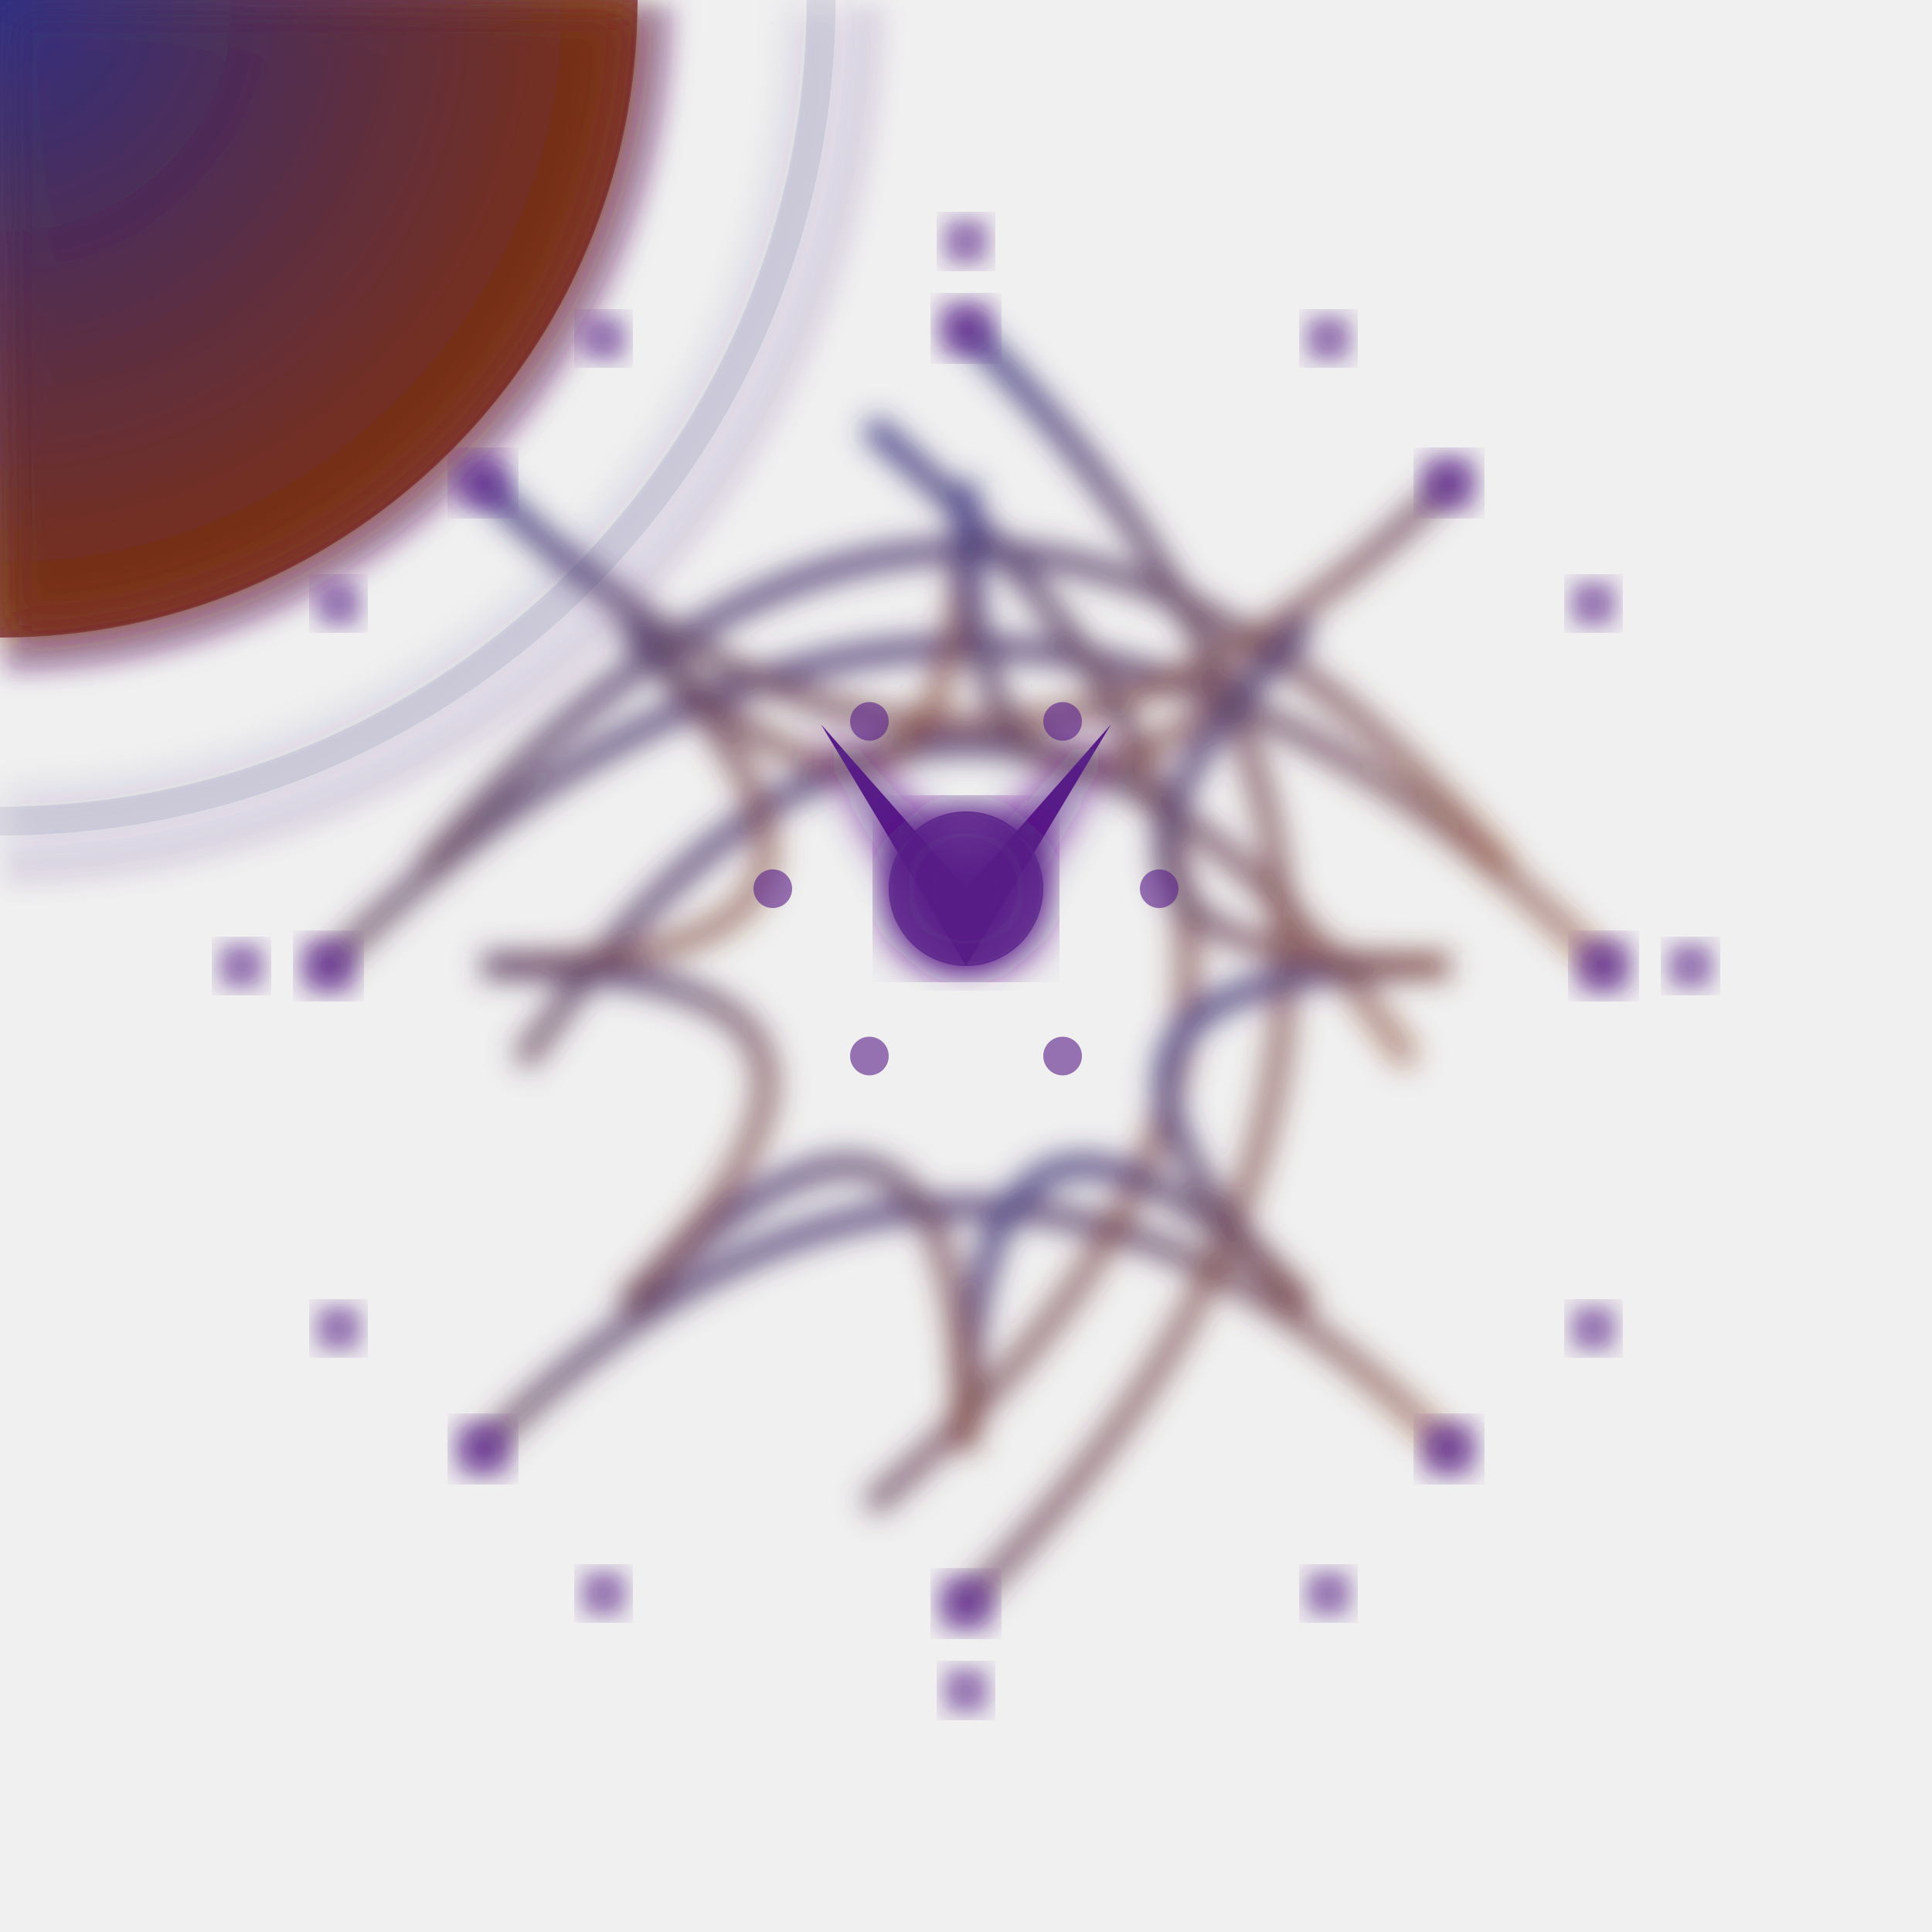
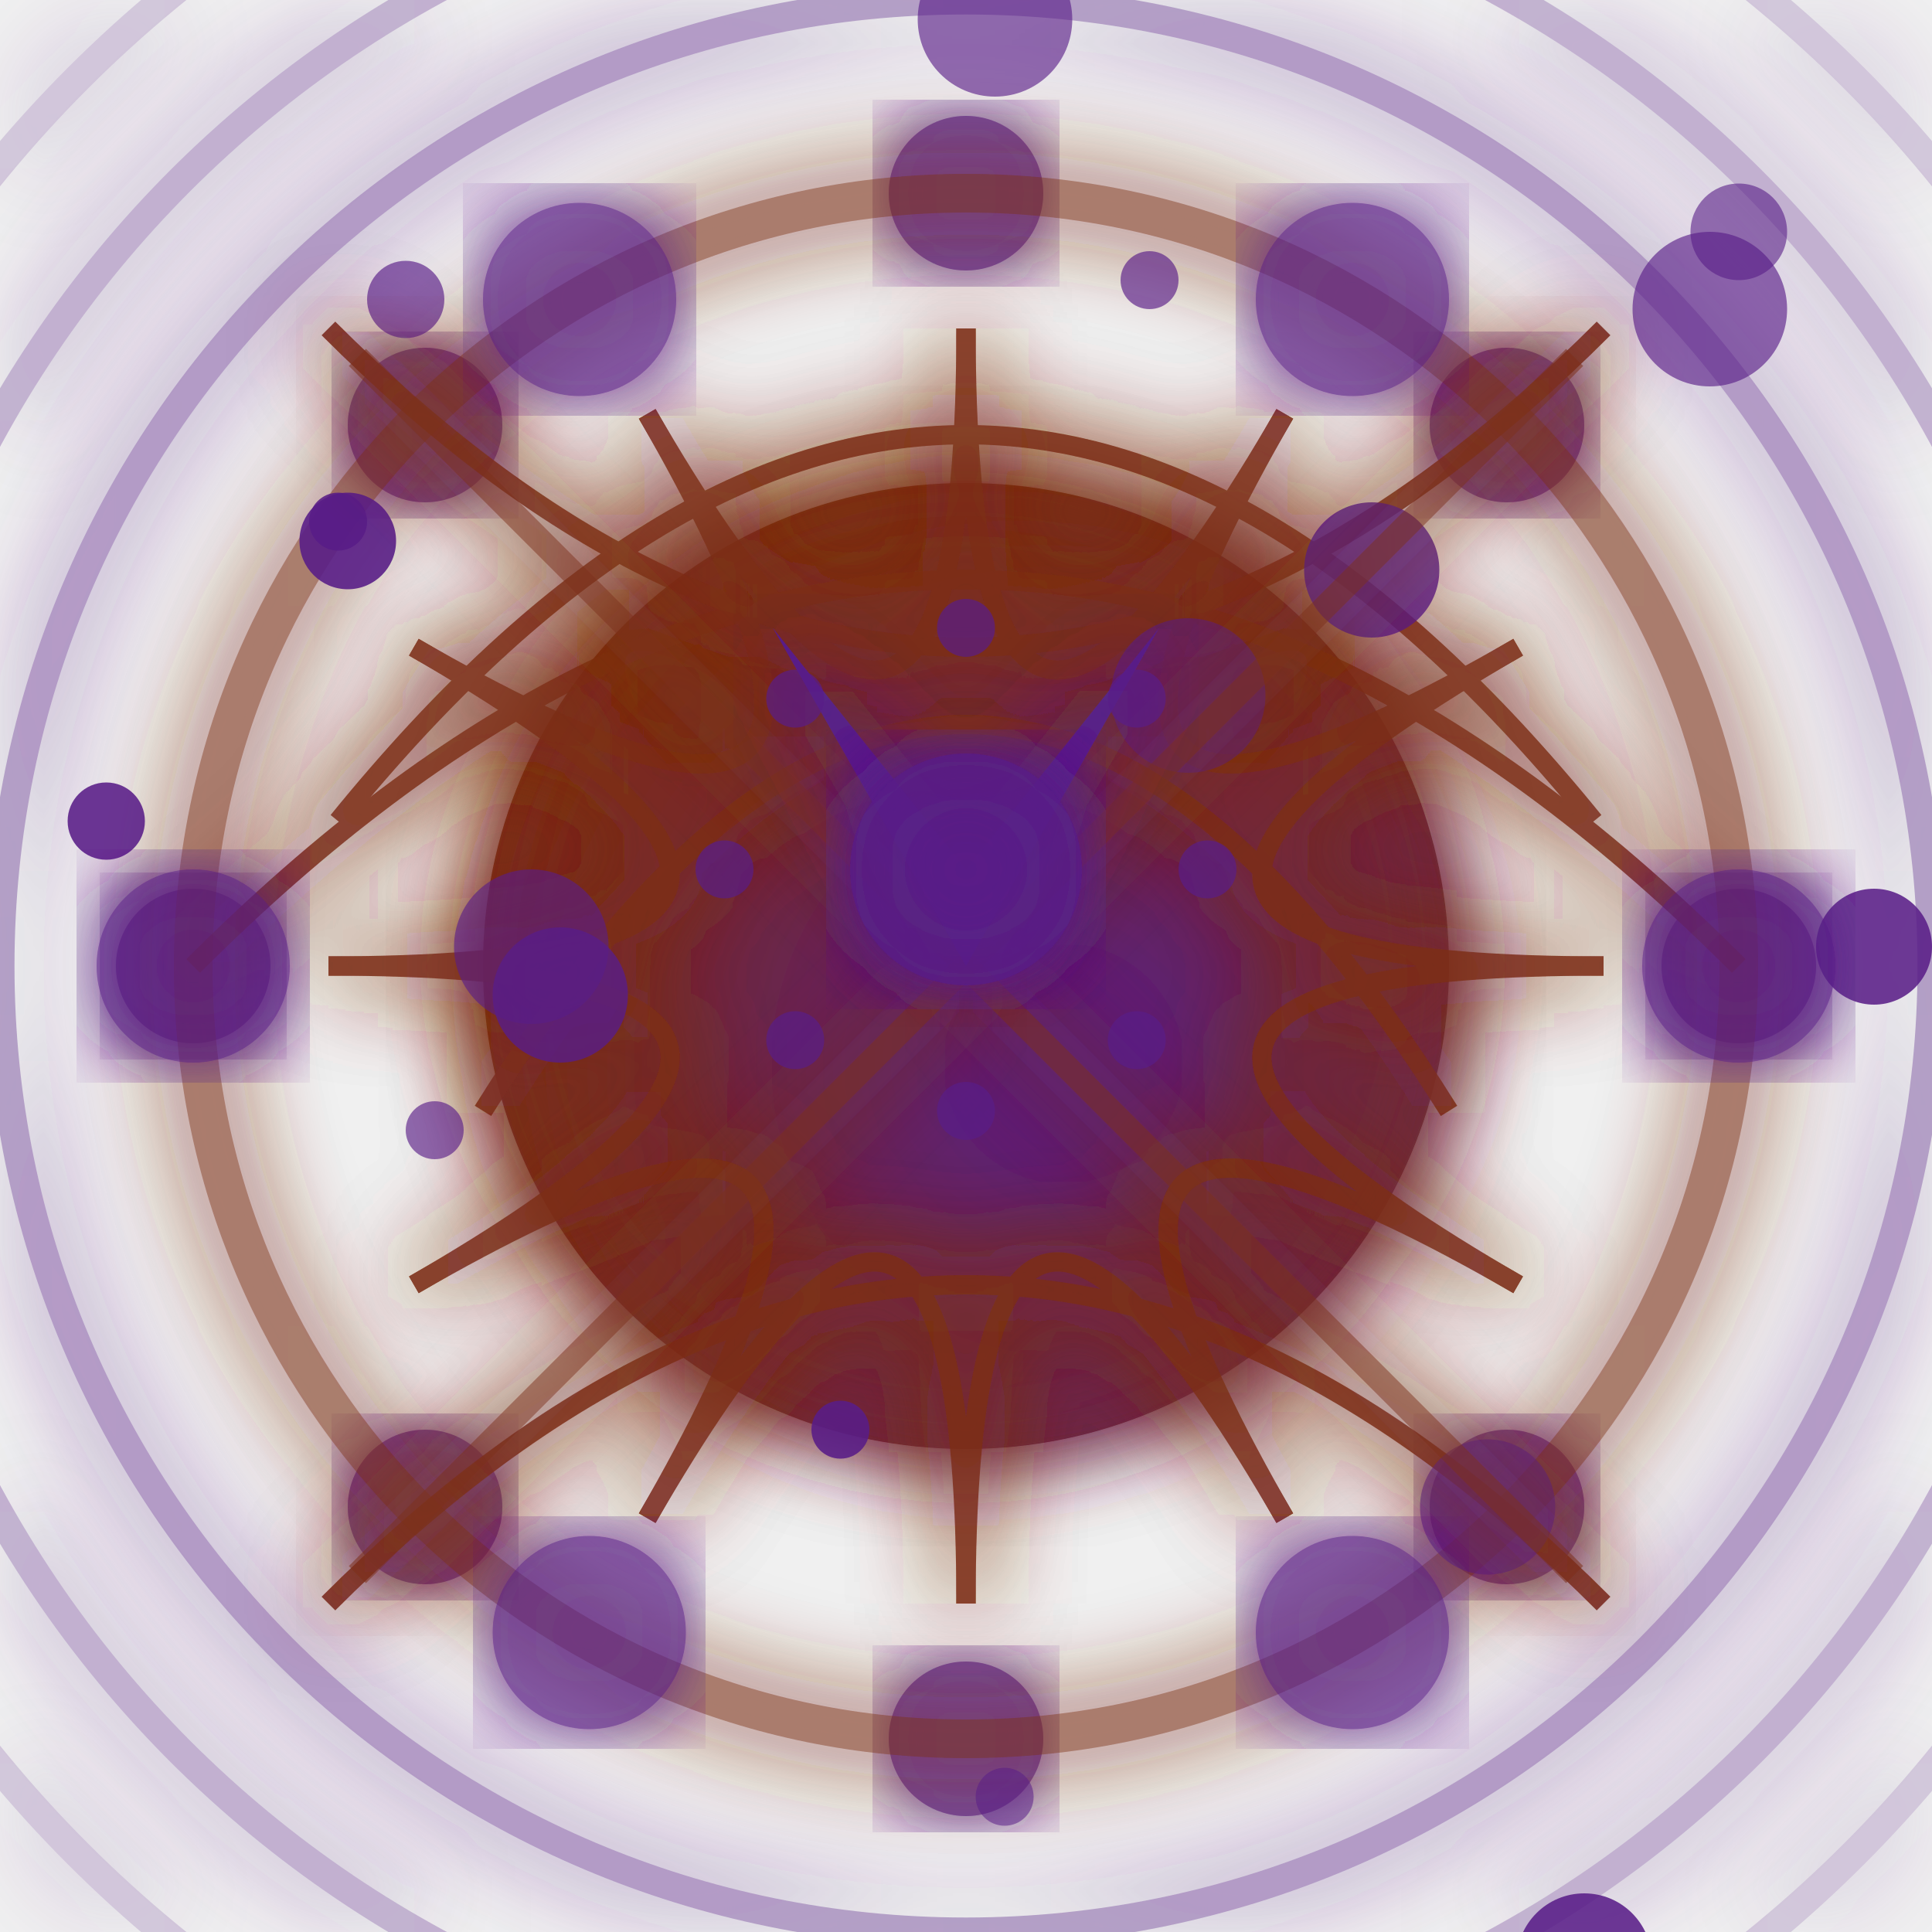
<svg xmlns="http://www.w3.org/2000/svg" baseProfile="full" height="200" version="1.1" viewBox="0 0 200 200" width="200">
  <defs>
-     <radialGradient cx="50%" cy="50%" id="advancedMoonGradient-mystery" r="50%">
+     <radialGradient cx="40%" cy="40%" id="ultimateCosmic-mystery" r="70%">
      <stop offset="0%" stop-color="#312e81" stop-opacity="1.0" />
-       <stop offset="100%" stop-color="#7c2d12" stop-opacity="0.8" />
+       <stop offset="1%" stop-color="#581c87" stop-opacity="0.98" />
+       <stop offset="3%" stop-color="#4c1d95" stop-opacity="0.95" />
+       <stop offset="5%" stop-color="#7c2d12" stop-opacity="0.92" />
+       <stop offset="8%" stop-color="#581c87" stop-opacity="0.88" />
+       <stop offset="12%" stop-color="#312e81" stop-opacity="0.85" />
+       <stop offset="15%" stop-color="#4c1d95" stop-opacity="0.8" />
+       <stop offset="18%" stop-color="#7c2d12" stop-opacity="0.75" />
+       <stop offset="22%" stop-color="#581c87" stop-opacity="0.7" />
+       <stop offset="25%" stop-color="#312e81" stop-opacity="0.65" />
+       <stop offset="28%" stop-color="#4c1d95" stop-opacity="0.6" />
+       <stop offset="32%" stop-color="#7c2d12" stop-opacity="0.55" />
+       <stop offset="35%" stop-color="#581c87" stop-opacity="0.5" />
+       <stop offset="38%" stop-color="#312e81" stop-opacity="0.45" />
+       <stop offset="42%" stop-color="#4c1d95" stop-opacity="0.4" />
+       <stop offset="45%" stop-color="#7c2d12" stop-opacity="0.35" />
+       <stop offset="48%" stop-color="#581c87" stop-opacity="0.3" />
+       <stop offset="52%" stop-color="#312e81" stop-opacity="0.25" />
+       <stop offset="55%" stop-color="#4c1d95" stop-opacity="0.2" />
+       <stop offset="58%" stop-color="#7c2d12" stop-opacity="0.15" />
+       <stop offset="62%" stop-color="#581c87" stop-opacity="0.1" />
+       <stop offset="65%" stop-color="#312e81" stop-opacity="0.05" />
+       <stop offset="68%" stop-color="#4c1d95" stop-opacity="0.0" />
+       <stop offset="72%" stop-color="#7c2d12" stop-opacity="0.0" />
+       <stop offset="75%" stop-color="#581c87" stop-opacity="0.0" />
+       <stop offset="78%" stop-color="#312e81" stop-opacity="0.0" />
+       <stop offset="82%" stop-color="#4c1d95" stop-opacity="0.0" />
+       <stop offset="85%" stop-color="#7c2d12" stop-opacity="0.0" />
+       <stop offset="88%" stop-color="#581c87" stop-opacity="0.0" />
+       <stop offset="92%" stop-color="#312e81" stop-opacity="0.0" />
+       <stop offset="95%" stop-color="#4c1d95" stop-opacity="0.0" />
+       <stop offset="100%" stop-color="#312e81" stop-opacity="0.0" />
    </radialGradient>
-     <radialGradient cx="50%" cy="50%" id="borderGradient-mystery" r="50%">
-       <stop offset="0%" stop-color="#581c87" stop-opacity="0.8" />
-       <stop offset="100%" stop-color="#312e81" stop-opacity="0.2" />
+     <radialGradient cx="60%" cy="60%" id="ultimateSecondaryCosmic-mystery" r="60%">
+       <stop offset="0%" stop-color="#581c87" />
+       <stop offset="100%" stop-color="#7c2d12" />
    </radialGradient>
-     <filter id="mainGlow-mystery">
-       <feGaussianBlur in="SourceGraphic" stdDeviation="2.4" />
+     <filter id="ultimateCosmicGlow-mystery">
+       <feGaussianBlur in="SourceGraphic" stdDeviation="4.8" />
      <feMerge>
        <feMergeNode in="SourceGraphic" />
        <feMergeNode />
        <feMergeNode />
      </feMerge>
    </filter>
-     <filter id="detailGlow-mystery">
-       <feGaussianBlur in="SourceGraphic" stdDeviation="1.5" />
+     <filter id="ultimateCosmicTurbulence-mystery">
+       <feTurbulence baseFrequency="0.01" numOctaves="3" seed="42" type="fractalNoise" />
+       <feDisplacementMap in="SourceGraphic" in2="cosmicTurbulence" scale="25" xChannelSelector="R" yChannelSelector="G" />
    </filter>
-     <filter id="turbulence-mystery">
-       <feTurbulence baseFrequency="0.02" numOctaves="3" seed="1" stitchTiles="stitch" type="fractalNoise" />
-       <feDisplacementMap in="SourceGraphic" in2="SourceGraphic" scale="8" />
-     </filter>
-     <mask id="depthMask-mystery">
-       <circle cx="0" cy="0" fill="white" r="45%" />
+     <filter id="ultimateCosmicDepth-mystery" />
+     <mask id="ultimateCosmicDepthMask-mystery">
+       <circle cx="100" cy="100" fill="white" r="86.0" />
    </mask>
-     <linearGradient id="neuralGradient-mystery" x1="0%" x2="100%" y1="0%" y2="100%">
-       <stop offset="0%" stop-color="#312e81" stop-opacity="1.0" />
-       <stop offset="100%" stop-color="#7c2d12" stop-opacity="0.6" />
-     </linearGradient>
+     <mask id="ultimateCosmicOrganicMask-mystery">
+       <path d="M 40 40 Q 100 20 160 40 Q 100 160 40 160 Z" fill="white" />
+     </mask>
+     <pattern height="66" id="ultimateCosmicSurfacePattern-mystery" patternUnits="userSpaceOnUse" width="66">
+       <circle cx="14" cy="3" fill="#312e81" opacity="0.236" r="7" />
+       <circle cx="17" cy="13" fill="#312e81" opacity="0.357" r="4" />
+       <circle cx="4" cy="3" fill="#312e81" opacity="0.227" r="4" />
+       <circle cx="64" cy="3" fill="#312e81" opacity="0.401" r="6" />
+       <circle cx="53" cy="28" fill="#312e81" opacity="0.356" r="10" />
+       <circle cx="0" cy="20" fill="#312e81" opacity="0.269" r="9" />
+       <circle cx="19" cy="27" fill="#312e81" opacity="0.186" r="8" />
+       <circle cx="48" cy="12" fill="#312e81" opacity="0.447" r="8" />
+       <circle cx="33" cy="5" fill="#312e81" opacity="0.338" r="10" />
+       <circle cx="48" cy="10" fill="#312e81" opacity="0.44" r="7" />
+       <circle cx="46" cy="24" fill="#312e81" opacity="0.166" r="4" />
+       <circle cx="29" cy="37" fill="#312e81" opacity="0.449" r="4" />
+     </pattern>
+     <pattern height="133.0" id="ultimateCosmicNeuralPattern-mystery" patternUnits="userSpaceOnUse" width="133.0">
+       <line opacity="0.8" stroke="#581c87" stroke-width="2" x1="25" x2="71" y1="97" y2="116" />
+       <line opacity="0.8" stroke="#581c87" stroke-width="2" x1="93" x2="94" y1="41" y2="90" />
+       <line opacity="0.8" stroke="#581c87" stroke-width="2" x1="53" x2="18" y1="68" y2="43" />
+       <line opacity="0.8" stroke="#581c87" stroke-width="2" x1="62" x2="118" y1="41" y2="97" />
+       <line opacity="0.8" stroke="#581c87" stroke-width="2" x1="69" x2="83" y1="56" y2="14" />
+       <line opacity="0.8" stroke="#581c87" stroke-width="2" x1="58" x2="80" y1="8" y2="102" />
+       <line opacity="0.8" stroke="#581c87" stroke-width="2" x1="68" x2="54" y1="16" y2="80" />
+       <line opacity="0.8" stroke="#581c87" stroke-width="2" x1="54" x2="101" y1="127" y2="117" />
+       <line opacity="0.8" stroke="#581c87" stroke-width="2" x1="36" x2="35" y1="67" y2="63" />
+       <line opacity="0.8" stroke="#581c87" stroke-width="2" x1="67" x2="102" y1="109" y2="92" />
+     </pattern>
  </defs>
-   <circle cx="0" cy="0" fill="none" filter="url(#mainGlow-mystery)" opacity="0.6" r="85" stroke="url(#borderGradient-mystery)" stroke-width="3">
-     <animate attributeName="opacity" dur="5.0s" repeatCount="indefinite" values="0.6;0.18;0.6" />
-   </circle>
-   <circle cx="0" cy="0" fill="none" filter="url(#detailGlow-mystery)" opacity="0.4" r="90" stroke="#581c87" stroke-width="1">
-     <animate attributeName="r" dur="3.75s" repeatCount="indefinite" values="90;100;90" />
-   </circle>
-   <circle cx="0" cy="0" fill="url(#advancedMoonGradient-mystery)" filter="url(#mainGlow-mystery)" r="66">
-     <animate attributeName="r" dur="3.125s" repeatCount="indefinite" values="66;71.28;66" />
-   </circle>
-   <circle cx="0" cy="0" fill="none" filter="url(#detailGlow-mystery)" opacity="0.6" r="68" stroke="#581c87" stroke-width="2" />
-   <g fill="none" filter="url(#detailGlow-mystery)" opacity="0.9" stroke="url(#neuralGradient-mystery)" stroke-width="2.5">
-     <path d="M34 100 Q100 34 166 100">
-       <animate attributeName="stroke-dashoffset" begin="0.0s" dur="6.25s" repeatCount="indefinite" values="0;-200;0" />
-       <animate attributeName="opacity" begin="0.0s" dur="5.0s" repeatCount="indefinite" values="0.9;0.4;0.9" />
-     </path>
-     <path d="M44 90 Q100 24 156 90">
-       <animate attributeName="stroke-dashoffset" begin="0.3s" dur="6.25s" repeatCount="indefinite" values="0;-200;0" />
-       <animate attributeName="opacity" begin="0.2s" dur="5.0s" repeatCount="indefinite" values="0.9;0.4;0.9" />
-     </path>
-     <path d="M54 110 Q100 44 146 110">
-       <animate attributeName="stroke-dashoffset" begin="0.6s" dur="6.25s" repeatCount="indefinite" values="0;-200;0" />
-       <animate attributeName="opacity" begin="0.4s" dur="5.0s" repeatCount="indefinite" values="0.9;0.4;0.9" />
-     </path>
-     <path d="M50 50 Q100 100 150 50">
-       <animate attributeName="stroke-dashoffset" begin="0.9s" dur="6.25s" repeatCount="indefinite" values="0;-200;0" />
-       <animate attributeName="opacity" begin="0.6s" dur="5.0s" repeatCount="indefinite" values="0.9;0.4;0.9" />
-     </path>
-     <path d="M50 150 Q100 100 150 150">
-       <animate attributeName="stroke-dashoffset" begin="1.2s" dur="6.25s" repeatCount="indefinite" values="0;-200;0" />
-       <animate attributeName="opacity" begin="0.8s" dur="5.0s" repeatCount="indefinite" values="0.9;0.4;0.9" />
-     </path>
-     <path d="M100 34 Q166 100 100 166">
-       <animate attributeName="stroke-dashoffset" begin="1.5s" dur="6.25s" repeatCount="indefinite" values="0;-200;0" />
-       <animate attributeName="opacity" begin="1.0s" dur="5.0s" repeatCount="indefinite" values="0.9;0.4;0.9" />
-     </path>
-     <path d="M90 44 Q156 100 90 156">
-       <animate attributeName="stroke-dashoffset" begin="1.8s" dur="6.25s" repeatCount="indefinite" values="0;-200;0" />
-       <animate attributeName="opacity" begin="1.2s" dur="5.0s" repeatCount="indefinite" values="0.9;0.4;0.9" />
-     </path>
-     <path d="M150.0 100.0 Q100 100 135.355 135.355">
-       <animate attributeName="stroke-dashoffset" begin="2.1s" dur="6.25s" repeatCount="indefinite" values="0;-200;0" />
-       <animate attributeName="opacity" begin="1.4s" dur="5.0s" repeatCount="indefinite" values="0.9;0.4;0.9" />
-     </path>
-     <path d="M135.355 135.355 Q100 100 100.0 150.0">
-       <animate attributeName="stroke-dashoffset" begin="2.4s" dur="6.25s" repeatCount="indefinite" values="0;-200;0" />
-       <animate attributeName="opacity" begin="1.6s" dur="5.0s" repeatCount="indefinite" values="0.9;0.4;0.9" />
-     </path>
-     <path d="M100.0 150.0 Q100 100 64.645 135.355">
-       <animate attributeName="stroke-dashoffset" begin="2.7s" dur="6.25s" repeatCount="indefinite" values="0;-200;0" />
-       <animate attributeName="opacity" begin="1.8s" dur="5.0s" repeatCount="indefinite" values="0.9;0.4;0.9" />
-     </path>
-     <path d="M64.645 135.355 Q100 100 50.0 100.0">
-       <animate attributeName="stroke-dashoffset" begin="3.0s" dur="6.25s" repeatCount="indefinite" values="0;-200;0" />
-       <animate attributeName="opacity" begin="2.0s" dur="5.0s" repeatCount="indefinite" values="0.9;0.4;0.9" />
-     </path>
-     <path d="M50.0 100.0 Q100 100 64.645 64.645">
-       <animate attributeName="stroke-dashoffset" begin="3.3s" dur="6.25s" repeatCount="indefinite" values="0;-200;0" />
-       <animate attributeName="opacity" begin="2.2s" dur="5.0s" repeatCount="indefinite" values="0.9;0.4;0.9" />
-     </path>
-     <path d="M64.645 64.645 Q100 100 100 50.0">
-       <animate attributeName="stroke-dashoffset" begin="3.6s" dur="6.25s" repeatCount="indefinite" values="0;-200;0" />
-       <animate attributeName="opacity" begin="2.4s" dur="5.0s" repeatCount="indefinite" values="0.9;0.4;0.9" />
-     </path>
-     <path d="M100 50.0 Q100 100 135.355 64.645">
-       <animate attributeName="stroke-dashoffset" begin="3.9s" dur="6.25s" repeatCount="indefinite" values="0;-200;0" />
-       <animate attributeName="opacity" begin="2.6s" dur="5.0s" repeatCount="indefinite" values="0.9;0.4;0.9" />
-     </path>
-     <path d="M135.355 64.645 Q100 100 150.0 100">
-       <animate attributeName="stroke-dashoffset" begin="4.2s" dur="6.25s" repeatCount="indefinite" values="0;-200;0" />
-       <animate attributeName="opacity" begin="2.8s" dur="5.0s" repeatCount="indefinite" values="0.9;0.4;0.9" />
+   <circle cx="100" cy="100" fill="url(#ultimateCosmic-mystery)" filter="url(#ultimateCosmicDepth-mystery)" r="90.0" />
+   <circle cx="180" cy="100" fill="#581c87" filter="url(#ultimateCosmicGlow-mystery)" opacity="0.8" r="8" />
+   <circle cx="156" cy="156" fill="#581c87" filter="url(#ultimateCosmicGlow-mystery)" opacity="0.8" r="8" />
+   <circle cx="100" cy="180" fill="#581c87" filter="url(#ultimateCosmicGlow-mystery)" opacity="0.8" r="8" />
+   <circle cx="44" cy="156" fill="#581c87" filter="url(#ultimateCosmicGlow-mystery)" opacity="0.8" r="8" />
+   <circle cx="20" cy="100" fill="#581c87" filter="url(#ultimateCosmicGlow-mystery)" opacity="0.8" r="8" />
+   <circle cx="44" cy="44" fill="#581c87" filter="url(#ultimateCosmicGlow-mystery)" opacity="0.8" r="8" />
+   <circle cx="100" cy="20" fill="#581c87" filter="url(#ultimateCosmicGlow-mystery)" opacity="0.8" r="8" />
+   <circle cx="156" cy="44" fill="#581c87" filter="url(#ultimateCosmicGlow-mystery)" opacity="0.8" r="8" />
+   <circle cx="100" cy="100" fill="url(#ultimateSecondaryCosmic-mystery)" filter="url(#ultimateCosmicGlow-mystery)" r="50">
+     <animate attributeName="r" dur="3.75s" repeatCount="indefinite" values="50;55;50" />
+   </circle>
+   <g fill="none" filter="url(#ultimateCosmicGlow-mystery)" opacity="0.9" stroke="#7c2d12" stroke-width="2">
+     <path d="M20.0 100 Q100 20.0 180.0 100">
+       <animate attributeName="stroke-dashoffset" begin="0.0s" dur="7.5s" repeatCount="indefinite" values="0;-300;0" />
+     </path>
+     <path d="M35.0 85 Q100 5.0 165.0 85">
+       <animate attributeName="stroke-dashoffset" begin="0.4s" dur="7.5s" repeatCount="indefinite" values="0;-300;0" />
+     </path>
+     <path d="M50.0 115 Q100 35.0 150.0 115">
+       <animate attributeName="stroke-dashoffset" begin="0.8s" dur="7.5s" repeatCount="indefinite" values="0;-300;0" />
+     </path>
+     <path d="M34 34 Q100 100 166 34">
+       <animate attributeName="stroke-dashoffset" begin="1.2s" dur="7.5s" repeatCount="indefinite" values="0;-300;0" />
+     </path>
+     <path d="M34 166 Q100 100 166 166">
+       <animate attributeName="stroke-dashoffset" begin="1.6s" dur="7.5s" repeatCount="indefinite" values="0;-300;0" />
+     </path>
+     <path d="M166.0 100.0 Q100 100 157.158 133.0">
+       <animate attributeName="stroke-dashoffset" begin="2.0s" dur="7.5s" repeatCount="indefinite" values="0;-300;0" />
+     </path>
+     <path d="M157.158 133.0 Q100 100 133.0 157.158">
+       <animate attributeName="stroke-dashoffset" begin="2.4s" dur="7.5s" repeatCount="indefinite" values="0;-300;0" />
+     </path>
+     <path d="M133.0 157.158 Q100 100 100.0 166.0">
+       <animate attributeName="stroke-dashoffset" begin="2.8s" dur="7.5s" repeatCount="indefinite" values="0;-300;0" />
+     </path>
+     <path d="M100.0 166.0 Q100 100 67 157.158">
+       <animate attributeName="stroke-dashoffset" begin="3.2s" dur="7.5s" repeatCount="indefinite" values="0;-300;0" />
+     </path>
+     <path d="M67 157.158 Q100 100 42.842 133">
+       <animate attributeName="stroke-dashoffset" begin="3.6s" dur="7.5s" repeatCount="indefinite" values="0;-300;0" />
+     </path>
+     <path d="M42.842 133.0 Q100 100 34.0 100">
+       <animate attributeName="stroke-dashoffset" begin="4.0s" dur="7.5s" repeatCount="indefinite" values="0;-300;0" />
+     </path>
+     <path d="M34.0 100 Q100 100 42.842 67">
+       <animate attributeName="stroke-dashoffset" begin="4.4s" dur="7.5s" repeatCount="indefinite" values="0;-300;0" />
+     </path>
+     <path d="M42.842 67.0 Q100 100 67 42.842">
+       <animate attributeName="stroke-dashoffset" begin="4.8s" dur="7.5s" repeatCount="indefinite" values="0;-300;0" />
+     </path>
+     <path d="M67 42.842 Q100 100 100 34.0">
+       <animate attributeName="stroke-dashoffset" begin="5.2s" dur="7.5s" repeatCount="indefinite" values="0;-300;0" />
+     </path>
+     <path d="M100 34.0 Q100 100 133.0 42.842">
+       <animate attributeName="stroke-dashoffset" begin="5.6s" dur="7.5s" repeatCount="indefinite" values="0;-300;0" />
+     </path>
+     <path d="M133.0 42.842 Q100 100 157.158 67">
+       <animate attributeName="stroke-dashoffset" begin="6.0s" dur="7.5s" repeatCount="indefinite" values="0;-300;0" />
+     </path>
+     <path d="M157.158 67 Q100 100 166.0 100">
+       <animate attributeName="stroke-dashoffset" begin="6.4s" dur="7.5s" repeatCount="indefinite" values="0;-300;0" />
    </path>
  </g>
-   <circle cx="34" cy="100" fill="#581c87" filter="url(#detailGlow-mystery)" opacity="0.8" r="3">
-     <animate attributeName="opacity" begin="0.0s" dur="2.5s" repeatCount="indefinite" values="0.8;1.0;0.8" />
-   </circle>
-   <circle cx="166" cy="100" fill="#581c87" filter="url(#detailGlow-mystery)" opacity="0.8" r="3">
-     <animate attributeName="opacity" begin="0.2s" dur="2.5s" repeatCount="indefinite" values="0.8;1.0;0.8" />
-   </circle>
-   <circle cx="100" cy="34" fill="#581c87" filter="url(#detailGlow-mystery)" opacity="0.8" r="3">
-     <animate attributeName="opacity" begin="0.4s" dur="2.5s" repeatCount="indefinite" values="0.8;1.0;0.8" />
-   </circle>
-   <circle cx="100" cy="166" fill="#581c87" filter="url(#detailGlow-mystery)" opacity="0.8" r="3">
-     <animate attributeName="opacity" begin="0.6s" dur="2.5s" repeatCount="indefinite" values="0.8;1.0;0.8" />
-   </circle>
-   <circle cx="50" cy="50" fill="#581c87" filter="url(#detailGlow-mystery)" opacity="0.8" r="3">
-     <animate attributeName="opacity" begin="0.8s" dur="2.5s" repeatCount="indefinite" values="0.8;1.0;0.8" />
-   </circle>
-   <circle cx="150" cy="50" fill="#581c87" filter="url(#detailGlow-mystery)" opacity="0.8" r="3">
-     <animate attributeName="opacity" begin="1.0s" dur="2.5s" repeatCount="indefinite" values="0.8;1.0;0.8" />
-   </circle>
-   <circle cx="50" cy="150" fill="#581c87" filter="url(#detailGlow-mystery)" opacity="0.8" r="3">
-     <animate attributeName="opacity" begin="1.2s" dur="2.5s" repeatCount="indefinite" values="0.8;1.0;0.8" />
-   </circle>
-   <circle cx="150" cy="150" fill="#581c87" filter="url(#detailGlow-mystery)" opacity="0.8" r="3">
-     <animate attributeName="opacity" begin="1.4s" dur="2.5s" repeatCount="indefinite" values="0.8;1.0;0.8" />
-   </circle>
+   <circle cx="100" cy="100" fill="none" filter="url(#ultimateCosmicGlow-mystery)" opacity="0.4" r="100" stroke="#581c87" stroke-width="3" />
+   <circle cx="100" cy="100" fill="none" filter="url(#ultimateCosmicGlow-mystery)" opacity="0.3" r="115" stroke="#581c87" stroke-width="3" />
+   <circle cx="100" cy="100" fill="none" filter="url(#ultimateCosmicGlow-mystery)" opacity="0.2" r="130" stroke="#581c87" stroke-width="3" />
+   <circle cx="100" cy="100" fill="none" filter="url(#ultimateCosmicGlow-mystery)" opacity="0.1" r="145" stroke="#581c87" stroke-width="3" />
+   <circle cx="100" cy="100" fill="none" filter="url(#ultimateCosmicGlow-mystery)" opacity="0.6" r="80.0" stroke="#7c2d12" stroke-width="4">
+     <animate attributeName="r" dur="5.0s" repeatCount="indefinite" values="80.0;96.0;80.0" />
+   </circle>
+   <circle cx="124" cy="223" fill="#581c87" opacity="0.697" r="7">
+     <animate attributeName="opacity" begin="0.0s" dur="3.125s" repeatCount="indefinite" values="0.5;1.0;0.5" />
+   </circle>
+   <circle cx="104" cy="-13" fill="#581c87" opacity="0.751" r="4">
+     <animate attributeName="opacity" begin="0.1s" dur="3.125s" repeatCount="indefinite" values="0.5;1.0;0.5" />
+   </circle>
+   <circle cx="119" cy="29" fill="#581c87" opacity="0.654" r="3">
+     <animate attributeName="opacity" begin="0.2s" dur="3.125s" repeatCount="indefinite" values="0.5;1.0;0.5" />
+   </circle>
+   <circle cx="36" cy="56" fill="#581c87" opacity="0.888" r="5">
+     <animate attributeName="opacity" begin="0.3s" dur="3.125s" repeatCount="indefinite" values="0.5;1.0;0.5" />
+   </circle>
+   <circle cx="123" cy="72" fill="#581c87" opacity="0.546" r="8">
+     <animate attributeName="opacity" begin="0.4s" dur="3.125s" repeatCount="indefinite" values="0.5;1.0;0.5" />
+   </circle>
+   <circle cx="177" cy="32" fill="#581c87" opacity="0.636" r="8">
+     <animate attributeName="opacity" begin="0.5s" dur="3.125s" repeatCount="indefinite" values="0.5;1.0;0.5" />
+   </circle>
+   <circle cx="87" cy="148" fill="#581c87" opacity="0.882" r="3">
+     <animate attributeName="opacity" begin="0.6s" dur="3.125s" repeatCount="indefinite" values="0.5;1.0;0.5" />
+   </circle>
+   <circle cx="142" cy="59" fill="#581c87" opacity="0.805" r="7">
+     <animate attributeName="opacity" begin="0.7s" dur="3.125s" repeatCount="indefinite" values="0.5;1.0;0.5" />
+   </circle>
+   <circle cx="55" cy="98" fill="#581c87" opacity="0.619" r="8">
+     <animate attributeName="opacity" begin="0.8s" dur="3.125s" repeatCount="indefinite" values="0.5;1.0;0.5" />
+   </circle>
+   <circle cx="42" cy="31" fill="#581c87" opacity="0.65" r="4">
+     <animate attributeName="opacity" begin="0.9s" dur="3.125s" repeatCount="indefinite" values="0.5;1.0;0.5" />
+   </circle>
+   <circle cx="164" cy="203" fill="#581c87" opacity="0.867" r="7">
+     <animate attributeName="opacity" begin="1.0s" dur="3.125s" repeatCount="indefinite" values="0.5;1.0;0.5" />
+   </circle>
+   <circle cx="35" cy="54" fill="#581c87" opacity="0.872" r="3">
+     <animate attributeName="opacity" begin="1.1s" dur="3.125s" repeatCount="indefinite" values="0.5;1.0;0.5" />
+   </circle>
+   <circle cx="180" cy="24" fill="#581c87" opacity="0.596" r="5">
+     <animate attributeName="opacity" begin="1.2s" dur="3.125s" repeatCount="indefinite" values="0.5;1.0;0.5" />
+   </circle>
+   <circle cx="104" cy="186" fill="#581c87" opacity="0.534" r="3">
+     <animate attributeName="opacity" begin="1.3s" dur="3.125s" repeatCount="indefinite" values="0.5;1.0;0.5" />
+   </circle>
+   <circle cx="58" cy="103" fill="#581c87" opacity="0.806" r="7">
+     <animate attributeName="opacity" begin="1.4s" dur="3.125s" repeatCount="indefinite" values="0.5;1.0;0.5" />
+   </circle>
+   <circle cx="154" cy="156" fill="#581c87" opacity="0.566" r="7">
+     <animate attributeName="opacity" begin="1.5s" dur="3.125s" repeatCount="indefinite" values="0.5;1.0;0.5" />
+   </circle>
+   <circle cx="11" cy="85" fill="#581c87" opacity="0.872" r="4">
+     <animate attributeName="opacity" begin="1.6s" dur="3.125s" repeatCount="indefinite" values="0.5;1.0;0.5" />
+   </circle>
+   <circle cx="103" cy="2" fill="#581c87" opacity="0.625" r="8">
+     <animate attributeName="opacity" begin="1.7s" dur="3.125s" repeatCount="indefinite" values="0.5;1.0;0.5" />
+   </circle>
+   <circle cx="194" cy="98" fill="#581c87" opacity="0.86" r="6">
+     <animate attributeName="opacity" begin="1.8s" dur="3.125s" repeatCount="indefinite" values="0.5;1.0;0.5" />
+   </circle>
+   <circle cx="45" cy="117" fill="#581c87" opacity="0.635" r="3">
+     <animate attributeName="opacity" begin="1.9s" dur="3.125s" repeatCount="indefinite" values="0.5;1.0;0.5" />
+   </circle>
+   <circle cx="180" cy="100" fill="#581c87" filter="url(#ultimateCosmicGlow-mystery)" opacity="0.7" r="10">
+     <animate attributeName="r" begin="0.0s" dur="3.75s" repeatCount="indefinite" values="10;15;10" />
+   </circle>
+   <circle cx="140" cy="169" fill="#581c87" filter="url(#ultimateCosmicGlow-mystery)" opacity="0.7" r="10">
+     <animate attributeName="r" begin="0.2s" dur="3.75s" repeatCount="indefinite" values="10;15;10" />
+   </circle>
+   <circle cx="61" cy="169" fill="#581c87" filter="url(#ultimateCosmicGlow-mystery)" opacity="0.7" r="10">
+     <animate attributeName="r" begin="0.4s" dur="3.75s" repeatCount="indefinite" values="10;15;10" />
+   </circle>
+   <circle cx="20" cy="100" fill="#581c87" filter="url(#ultimateCosmicGlow-mystery)" opacity="0.7" r="10">
+     <animate attributeName="r" begin="0.6s" dur="3.75s" repeatCount="indefinite" values="10;15;10" />
+   </circle>
+   <circle cx="60" cy="31" fill="#581c87" filter="url(#ultimateCosmicGlow-mystery)" opacity="0.7" r="10">
+     <animate attributeName="r" begin="0.8s" dur="3.75s" repeatCount="indefinite" values="10;15;10" />
+   </circle>
+   <circle cx="140" cy="31" fill="#581c87" filter="url(#ultimateCosmicGlow-mystery)" opacity="0.7" r="10">
+     <animate attributeName="r" begin="1.0s" dur="3.75s" repeatCount="indefinite" values="10;15;10" />
+   </circle>
+   <line filter="url(#ultimateCosmicGlow-mystery)" opacity="0.6" stroke="#7c2d12" stroke-width="2.5" x1="100" x2="190" y1="100" y2="100">
+     <animate attributeName="opacity" begin="0.0s" dur="5.0s" repeatCount="indefinite" values="0.6;1.0;0.6" />
+   </line>
+   <line filter="url(#ultimateCosmicGlow-mystery)" opacity="0.6" stroke="#7c2d12" stroke-width="2.5" x1="100" x2="163" y1="100" y2="163">
+     <animate attributeName="opacity" begin="0.15s" dur="5.0s" repeatCount="indefinite" values="0.6;1.0;0.6" />
+   </line>
+   <line filter="url(#ultimateCosmicGlow-mystery)" opacity="0.6" stroke="#7c2d12" stroke-width="2.5" x1="100" x2="100" y1="100" y2="190">
+     <animate attributeName="opacity" begin="0.3s" dur="5.0s" repeatCount="indefinite" values="0.6;1.0;0.6" />
+   </line>
+   <line filter="url(#ultimateCosmicGlow-mystery)" opacity="0.6" stroke="#7c2d12" stroke-width="2.5" x1="100" x2="37" y1="100" y2="163">
+     <animate attributeName="opacity" begin="0.45s" dur="5.0s" repeatCount="indefinite" values="0.6;1.0;0.6" />
+   </line>
+   <line filter="url(#ultimateCosmicGlow-mystery)" opacity="0.6" stroke="#7c2d12" stroke-width="2.5" x1="100" x2="10" y1="100" y2="100">
+     <animate attributeName="opacity" begin="0.6s" dur="5.0s" repeatCount="indefinite" values="0.6;1.0;0.6" />
+   </line>
+   <line filter="url(#ultimateCosmicGlow-mystery)" opacity="0.6" stroke="#7c2d12" stroke-width="2.5" x1="100" x2="37" y1="100" y2="37">
+     <animate attributeName="opacity" begin="0.75s" dur="5.0s" repeatCount="indefinite" values="0.6;1.0;0.6" />
+   </line>
+   <line filter="url(#ultimateCosmicGlow-mystery)" opacity="0.6" stroke="#7c2d12" stroke-width="2.5" x1="100" x2="100" y1="100" y2="10">
+     <animate attributeName="opacity" begin="0.9s" dur="5.0s" repeatCount="indefinite" values="0.6;1.0;0.6" />
+   </line>
+   <line filter="url(#ultimateCosmicGlow-mystery)" opacity="0.6" stroke="#7c2d12" stroke-width="2.5" x1="100" x2="163" y1="100" y2="37">
+     <animate attributeName="opacity" begin="1.05s" dur="5.0s" repeatCount="indefinite" values="0.6;1.0;0.6" />
+   </line>
  <g>
-     <path d="M85 75 L100 92 L115 75 L100 100 Z" fill="#581c87" filter="url(#mainGlow-mystery)">
-       <animate attributeName="opacity" dur="2.5s" repeatCount="indefinite" values="0.9;1.0;0.9" />
-     </path>
-     <circle cx="100" cy="92" fill="#581c87" filter="url(#mainGlow-mystery)" opacity="0.9" r="8">
-       <animate attributeName="r" dur="3.125s" repeatCount="indefinite" values="8;12;8" />
+     <path d="M80 65 L100 90 L120 65 L100 100 Z" fill="#581c87" filter="url(#ultimateCosmicGlow-mystery)">
+       <animate attributeName="opacity" dur="3.125s" repeatCount="indefinite" values="0.8;1.0;0.8" />
+     </path>
+     <circle cx="100" cy="90" fill="#581c87" filter="url(#ultimateCosmicGlow-mystery)" opacity="0.9" r="12">
+       <animate attributeName="r" dur="3.75s" repeatCount="indefinite" values="12;18;12" />
    </circle>
    <g>
-       <circle cx="120.0" cy="92.0" fill="#581c87" opacity="0.6" r="2">
-         <animate attributeName="opacity" begin="0.0s" dur="3.75s" repeatCount="indefinite" values="0.6;1.0;0.6" />
-       </circle>
-       <circle cx="110.0" cy="109.321" fill="#581c87" opacity="0.6" r="2">
-         <animate attributeName="opacity" begin="0.3s" dur="3.75s" repeatCount="indefinite" values="0.6;1.0;0.6" />
-       </circle>
-       <circle cx="90.0" cy="109.321" fill="#581c87" opacity="0.6" r="2">
-         <animate attributeName="opacity" begin="0.6s" dur="3.75s" repeatCount="indefinite" values="0.6;1.0;0.6" />
-       </circle>
-       <circle cx="80.0" cy="92.0" fill="#581c87" opacity="0.6" r="2">
-         <animate attributeName="opacity" begin="0.9s" dur="3.75s" repeatCount="indefinite" values="0.6;1.0;0.6" />
-       </circle>
-       <circle cx="90" cy="74.679" fill="#581c87" opacity="0.6" r="2">
-         <animate attributeName="opacity" begin="1.2s" dur="3.75s" repeatCount="indefinite" values="0.6;1.0;0.6" />
-       </circle>
-       <circle cx="110.0" cy="74.679" fill="#581c87" opacity="0.6" r="2">
-         <animate attributeName="opacity" begin="1.5s" dur="3.75s" repeatCount="indefinite" values="0.6;1.0;0.6" />
+       <circle cx="125.0" cy="90.0" fill="#581c87" opacity="0.7" r="3">
+         <animate attributeName="opacity" begin="0.0s" dur="4.375s" repeatCount="indefinite" values="0.7;1.0;0.7" />
+       </circle>
+       <circle cx="117.678" cy="107.678" fill="#581c87" opacity="0.7" r="3">
+         <animate attributeName="opacity" begin="0.2s" dur="4.375s" repeatCount="indefinite" values="0.7;1.0;0.7" />
+       </circle>
+       <circle cx="100.0" cy="115.0" fill="#581c87" opacity="0.7" r="3">
+         <animate attributeName="opacity" begin="0.4s" dur="4.375s" repeatCount="indefinite" values="0.7;1.0;0.7" />
+       </circle>
+       <circle cx="82.322" cy="107.678" fill="#581c87" opacity="0.7" r="3">
+         <animate attributeName="opacity" begin="0.6s" dur="4.375s" repeatCount="indefinite" values="0.7;1.0;0.7" />
+       </circle>
+       <circle cx="75.0" cy="90.0" fill="#581c87" opacity="0.7" r="3">
+         <animate attributeName="opacity" begin="0.8s" dur="4.375s" repeatCount="indefinite" values="0.7;1.0;0.7" />
+       </circle>
+       <circle cx="82.322" cy="72.322" fill="#581c87" opacity="0.7" r="3">
+         <animate attributeName="opacity" begin="1.0s" dur="4.375s" repeatCount="indefinite" values="0.7;1.0;0.7" />
+       </circle>
+       <circle cx="100.0" cy="65.0" fill="#581c87" opacity="0.7" r="3">
+         <animate attributeName="opacity" begin="1.2s" dur="4.375s" repeatCount="indefinite" values="0.7;1.0;0.7" />
+       </circle>
+       <circle cx="117.678" cy="72.322" fill="#581c87" opacity="0.7" r="3">
+         <animate attributeName="opacity" begin="1.4s" dur="4.375s" repeatCount="indefinite" values="0.7;1.0;0.7" />
      </circle>
    </g>
  </g>
-   <circle cx="175.0" cy="100.0" fill="#581c87" filter="url(#detailGlow-mystery)" opacity="0.7" r="2.5">
-     <animate attributeName="opacity" begin="0.0s" dur="3.125s" repeatCount="indefinite" values="0.7;1.0;0.7" />
-     <animate attributeName="cx" begin="0.0s" dur="5.0s" repeatCount="indefinite" values="175.0;179.33;175.0" />
-     <animate attributeName="cy" begin="0.0s" dur="5.0s" repeatCount="indefinite" values="100.0;102.5;100.0" />
-   </circle>
-   <circle cx="164.952" cy="137.5" fill="#581c87" filter="url(#detailGlow-mystery)" opacity="0.7" r="2.5">
-     <animate attributeName="opacity" begin="0.2s" dur="3.125s" repeatCount="indefinite" values="0.7;1.0;0.7" />
-     <animate attributeName="cx" begin="0.1s" dur="5.0s" repeatCount="indefinite" values="164.952;167.452;164.952" />
-     <animate attributeName="cy" begin="0.1s" dur="5.0s" repeatCount="indefinite" values="137.5;141.83;137.5" />
-   </circle>
-   <circle cx="137.5" cy="164.952" fill="#581c87" filter="url(#detailGlow-mystery)" opacity="0.7" r="2.5">
-     <animate attributeName="opacity" begin="0.4s" dur="3.125s" repeatCount="indefinite" values="0.7;1.0;0.7" />
-     <animate attributeName="cx" begin="0.2s" dur="5.0s" repeatCount="indefinite" values="137.5;137.5;137.5" />
-     <animate attributeName="cy" begin="0.2s" dur="5.0s" repeatCount="indefinite" values="164.952;169.952;164.952" />
-   </circle>
-   <circle cx="100.0" cy="175.0" fill="#581c87" filter="url(#detailGlow-mystery)" opacity="0.7" r="2.5">
-     <animate attributeName="opacity" begin="0.6s" dur="3.125s" repeatCount="indefinite" values="0.7;1.0;0.7" />
-     <animate attributeName="cx" begin="0.3s" dur="5.0s" repeatCount="indefinite" values="100.0;97.5;100.0" />
-     <animate attributeName="cy" begin="0.3s" dur="5.0s" repeatCount="indefinite" values="175.0;179.33;175.0" />
-   </circle>
-   <circle cx="62.5" cy="164.952" fill="#581c87" filter="url(#detailGlow-mystery)" opacity="0.7" r="2.5">
-     <animate attributeName="opacity" begin="0.8s" dur="3.125s" repeatCount="indefinite" values="0.7;1.0;0.7" />
-     <animate attributeName="cx" begin="0.4s" dur="5.0s" repeatCount="indefinite" values="62.5;58.17;62.5" />
-     <animate attributeName="cy" begin="0.4s" dur="5.0s" repeatCount="indefinite" values="164.952;167.452;164.952" />
-   </circle>
-   <circle cx="35.048" cy="137.5" fill="#581c87" filter="url(#detailGlow-mystery)" opacity="0.7" r="2.5">
-     <animate attributeName="opacity" begin="1.0s" dur="3.125s" repeatCount="indefinite" values="0.7;1.0;0.7" />
-     <animate attributeName="cx" begin="0.5s" dur="5.0s" repeatCount="indefinite" values="35.048;30.048;35.048" />
-     <animate attributeName="cy" begin="0.5s" dur="5.0s" repeatCount="indefinite" values="137.5;137.5;137.5" />
-   </circle>
-   <circle cx="25.0" cy="100" fill="#581c87" filter="url(#detailGlow-mystery)" opacity="0.7" r="2.5">
-     <animate attributeName="opacity" begin="1.2s" dur="3.125s" repeatCount="indefinite" values="0.7;1.0;0.7" />
-     <animate attributeName="cx" begin="0.6s" dur="5.0s" repeatCount="indefinite" values="25.0;20.67;25.0" />
-     <animate attributeName="cy" begin="0.6s" dur="5.0s" repeatCount="indefinite" values="100;97.5;100" />
-   </circle>
-   <circle cx="35.048" cy="62.5" fill="#581c87" filter="url(#detailGlow-mystery)" opacity="0.7" r="2.5">
-     <animate attributeName="opacity" begin="1.4s" dur="3.125s" repeatCount="indefinite" values="0.7;1.0;0.7" />
-     <animate attributeName="cx" begin="0.7s" dur="5.0s" repeatCount="indefinite" values="35.048;32.548;35.048" />
-     <animate attributeName="cy" begin="0.7s" dur="5.0s" repeatCount="indefinite" values="62.5;58.17;62.5" />
-   </circle>
-   <circle cx="62.5" cy="35.048" fill="#581c87" filter="url(#detailGlow-mystery)" opacity="0.7" r="2.5">
-     <animate attributeName="opacity" begin="1.6s" dur="3.125s" repeatCount="indefinite" values="0.7;1.0;0.7" />
-     <animate attributeName="cx" begin="0.8s" dur="5.0s" repeatCount="indefinite" values="62.5;62.5;62.5" />
-     <animate attributeName="cy" begin="0.8s" dur="5.0s" repeatCount="indefinite" values="35.048;30.048;35.048" />
-   </circle>
-   <circle cx="100" cy="25.0" fill="#581c87" filter="url(#detailGlow-mystery)" opacity="0.7" r="2.5">
-     <animate attributeName="opacity" begin="1.8s" dur="3.125s" repeatCount="indefinite" values="0.7;1.0;0.7" />
-     <animate attributeName="cx" begin="0.9s" dur="5.0s" repeatCount="indefinite" values="100;102.5;100" />
-     <animate attributeName="cy" begin="0.9s" dur="5.0s" repeatCount="indefinite" values="25.0;20.67;25.0" />
-   </circle>
-   <circle cx="137.5" cy="35.048" fill="#581c87" filter="url(#detailGlow-mystery)" opacity="0.7" r="2.5">
-     <animate attributeName="opacity" begin="2.0s" dur="3.125s" repeatCount="indefinite" values="0.7;1.0;0.7" />
-     <animate attributeName="cx" begin="1.0s" dur="5.0s" repeatCount="indefinite" values="137.5;141.83;137.5" />
-     <animate attributeName="cy" begin="1.0s" dur="5.0s" repeatCount="indefinite" values="35.048;32.548;35.048" />
-   </circle>
-   <circle cx="164.952" cy="62.5" fill="#581c87" filter="url(#detailGlow-mystery)" opacity="0.7" r="2.5">
-     <animate attributeName="opacity" begin="2.2s" dur="3.125s" repeatCount="indefinite" values="0.7;1.0;0.7" />
-     <animate attributeName="cx" begin="1.1s" dur="5.0s" repeatCount="indefinite" values="164.952;169.952;164.952" />
-     <animate attributeName="cy" begin="1.1s" dur="5.0s" repeatCount="indefinite" values="62.5;62.5;62.5" />
-   </circle>
</svg>
